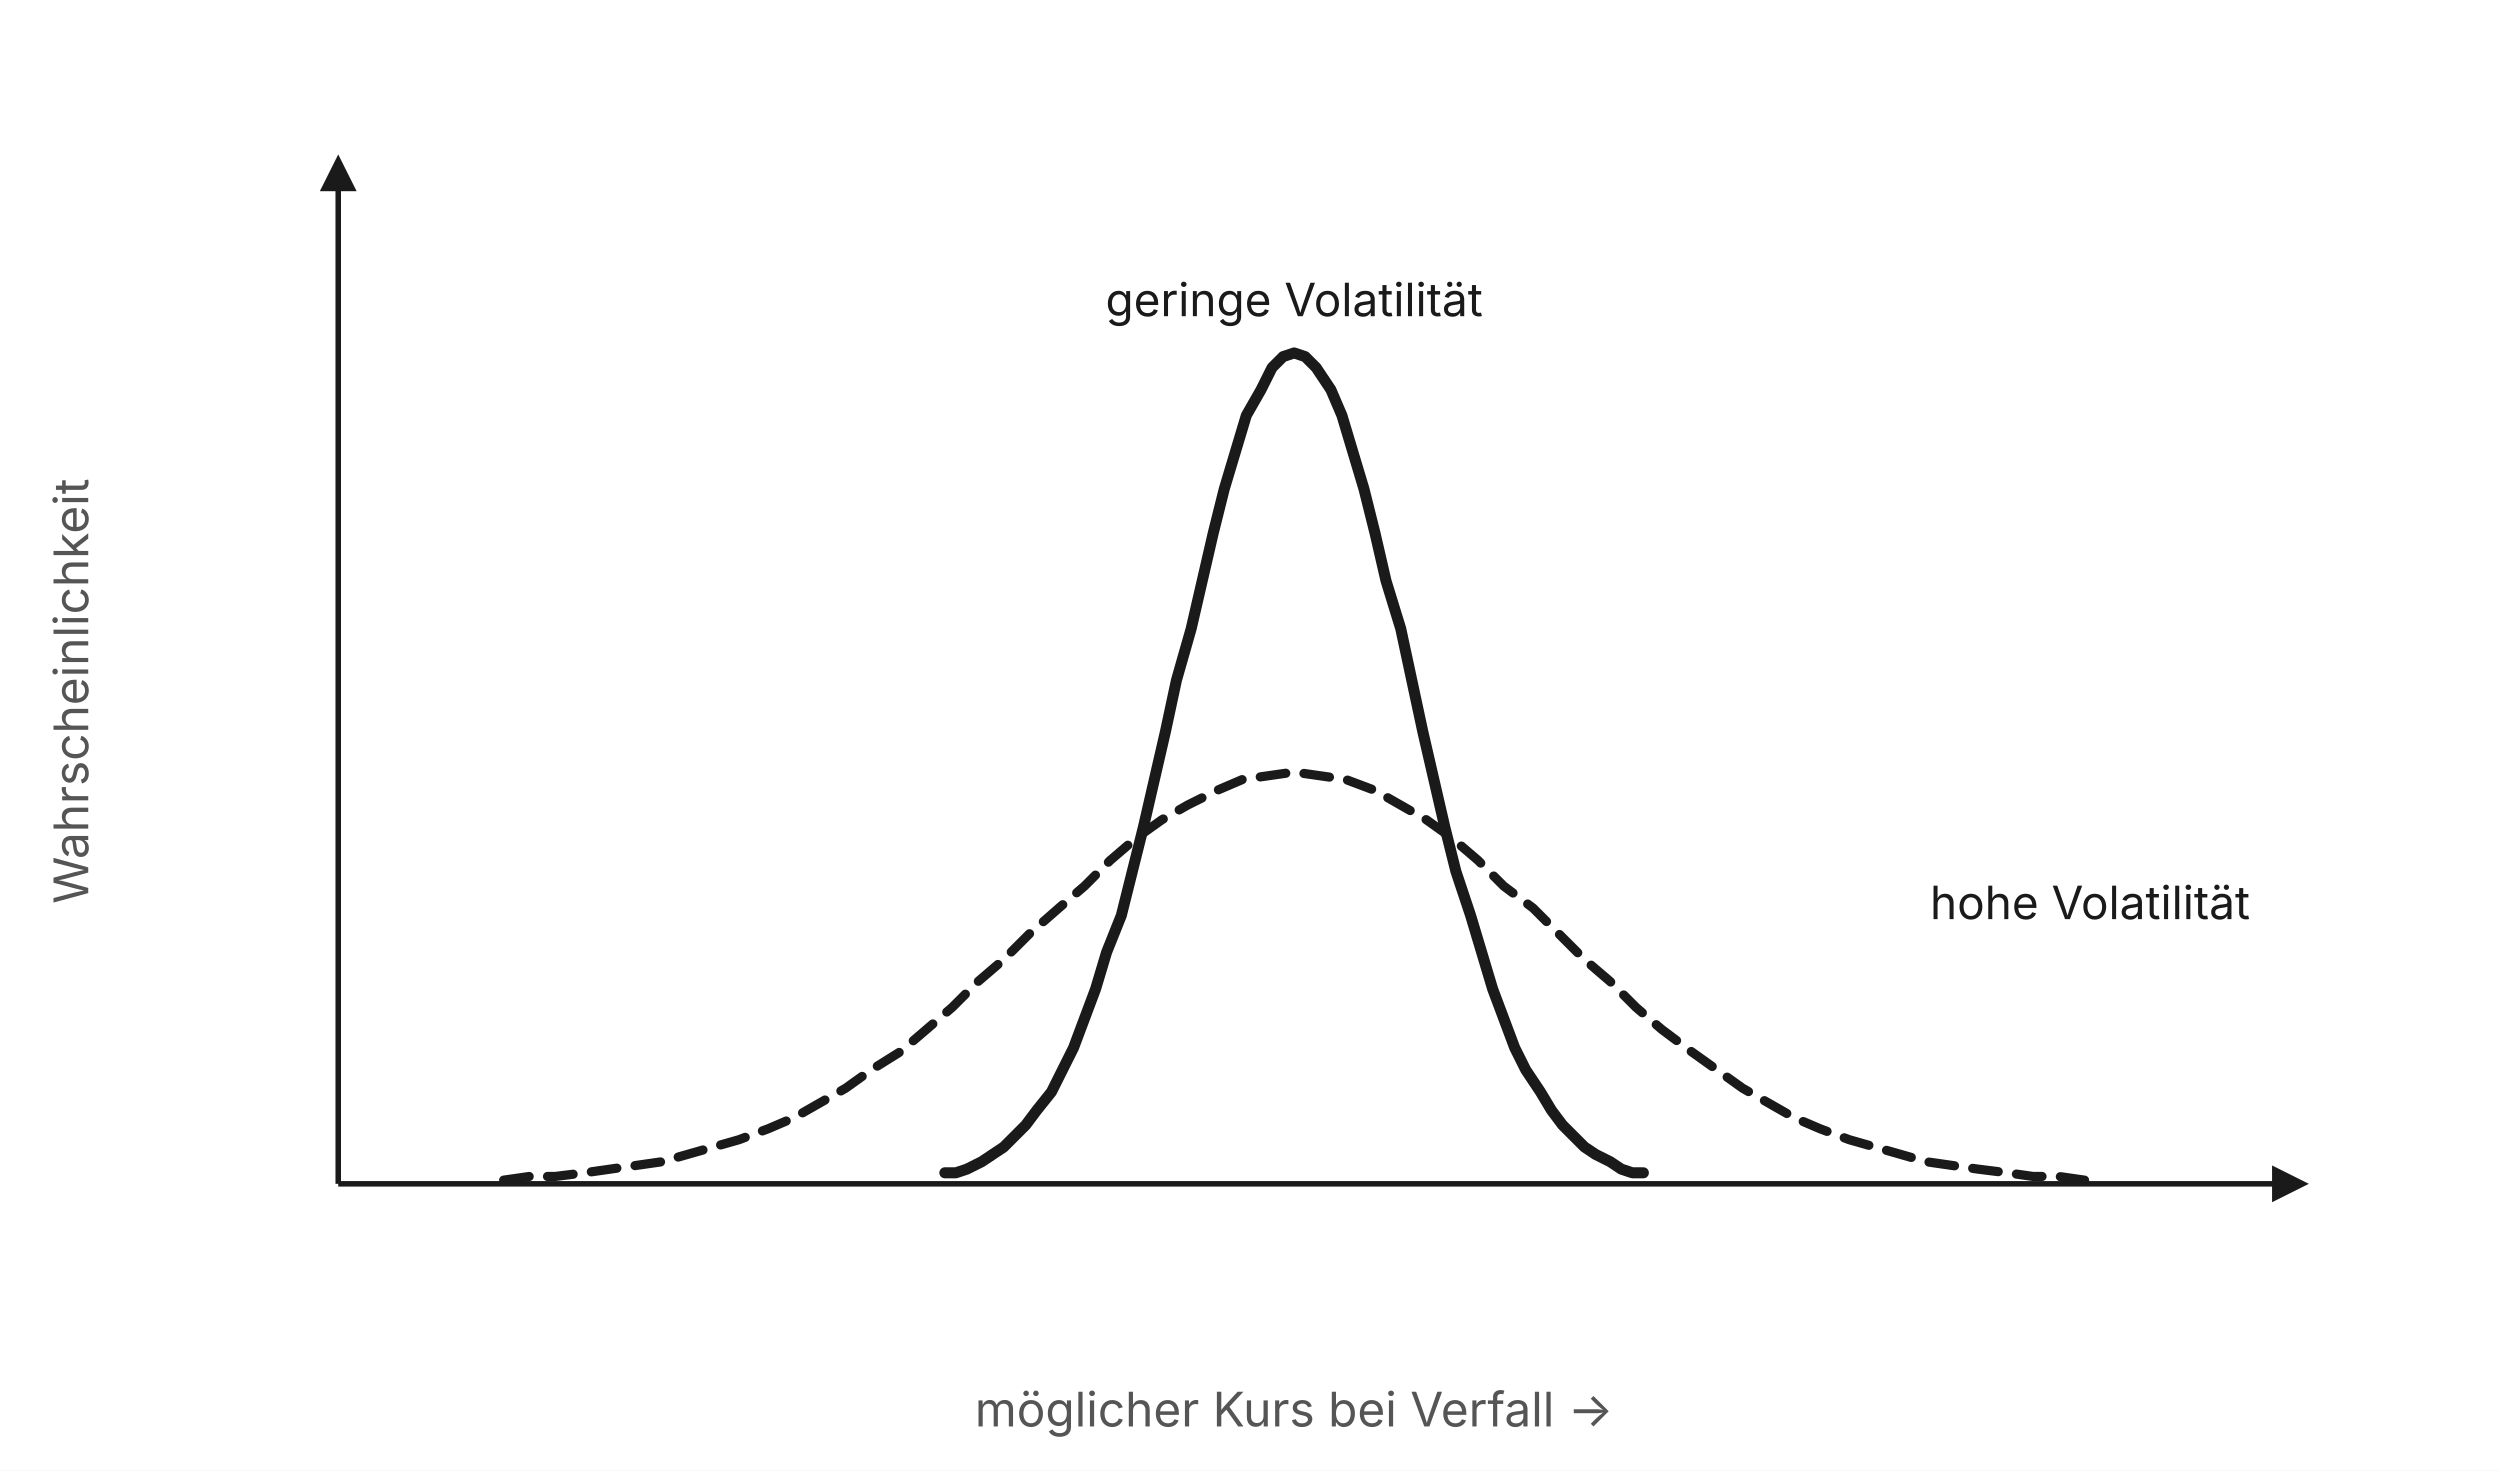
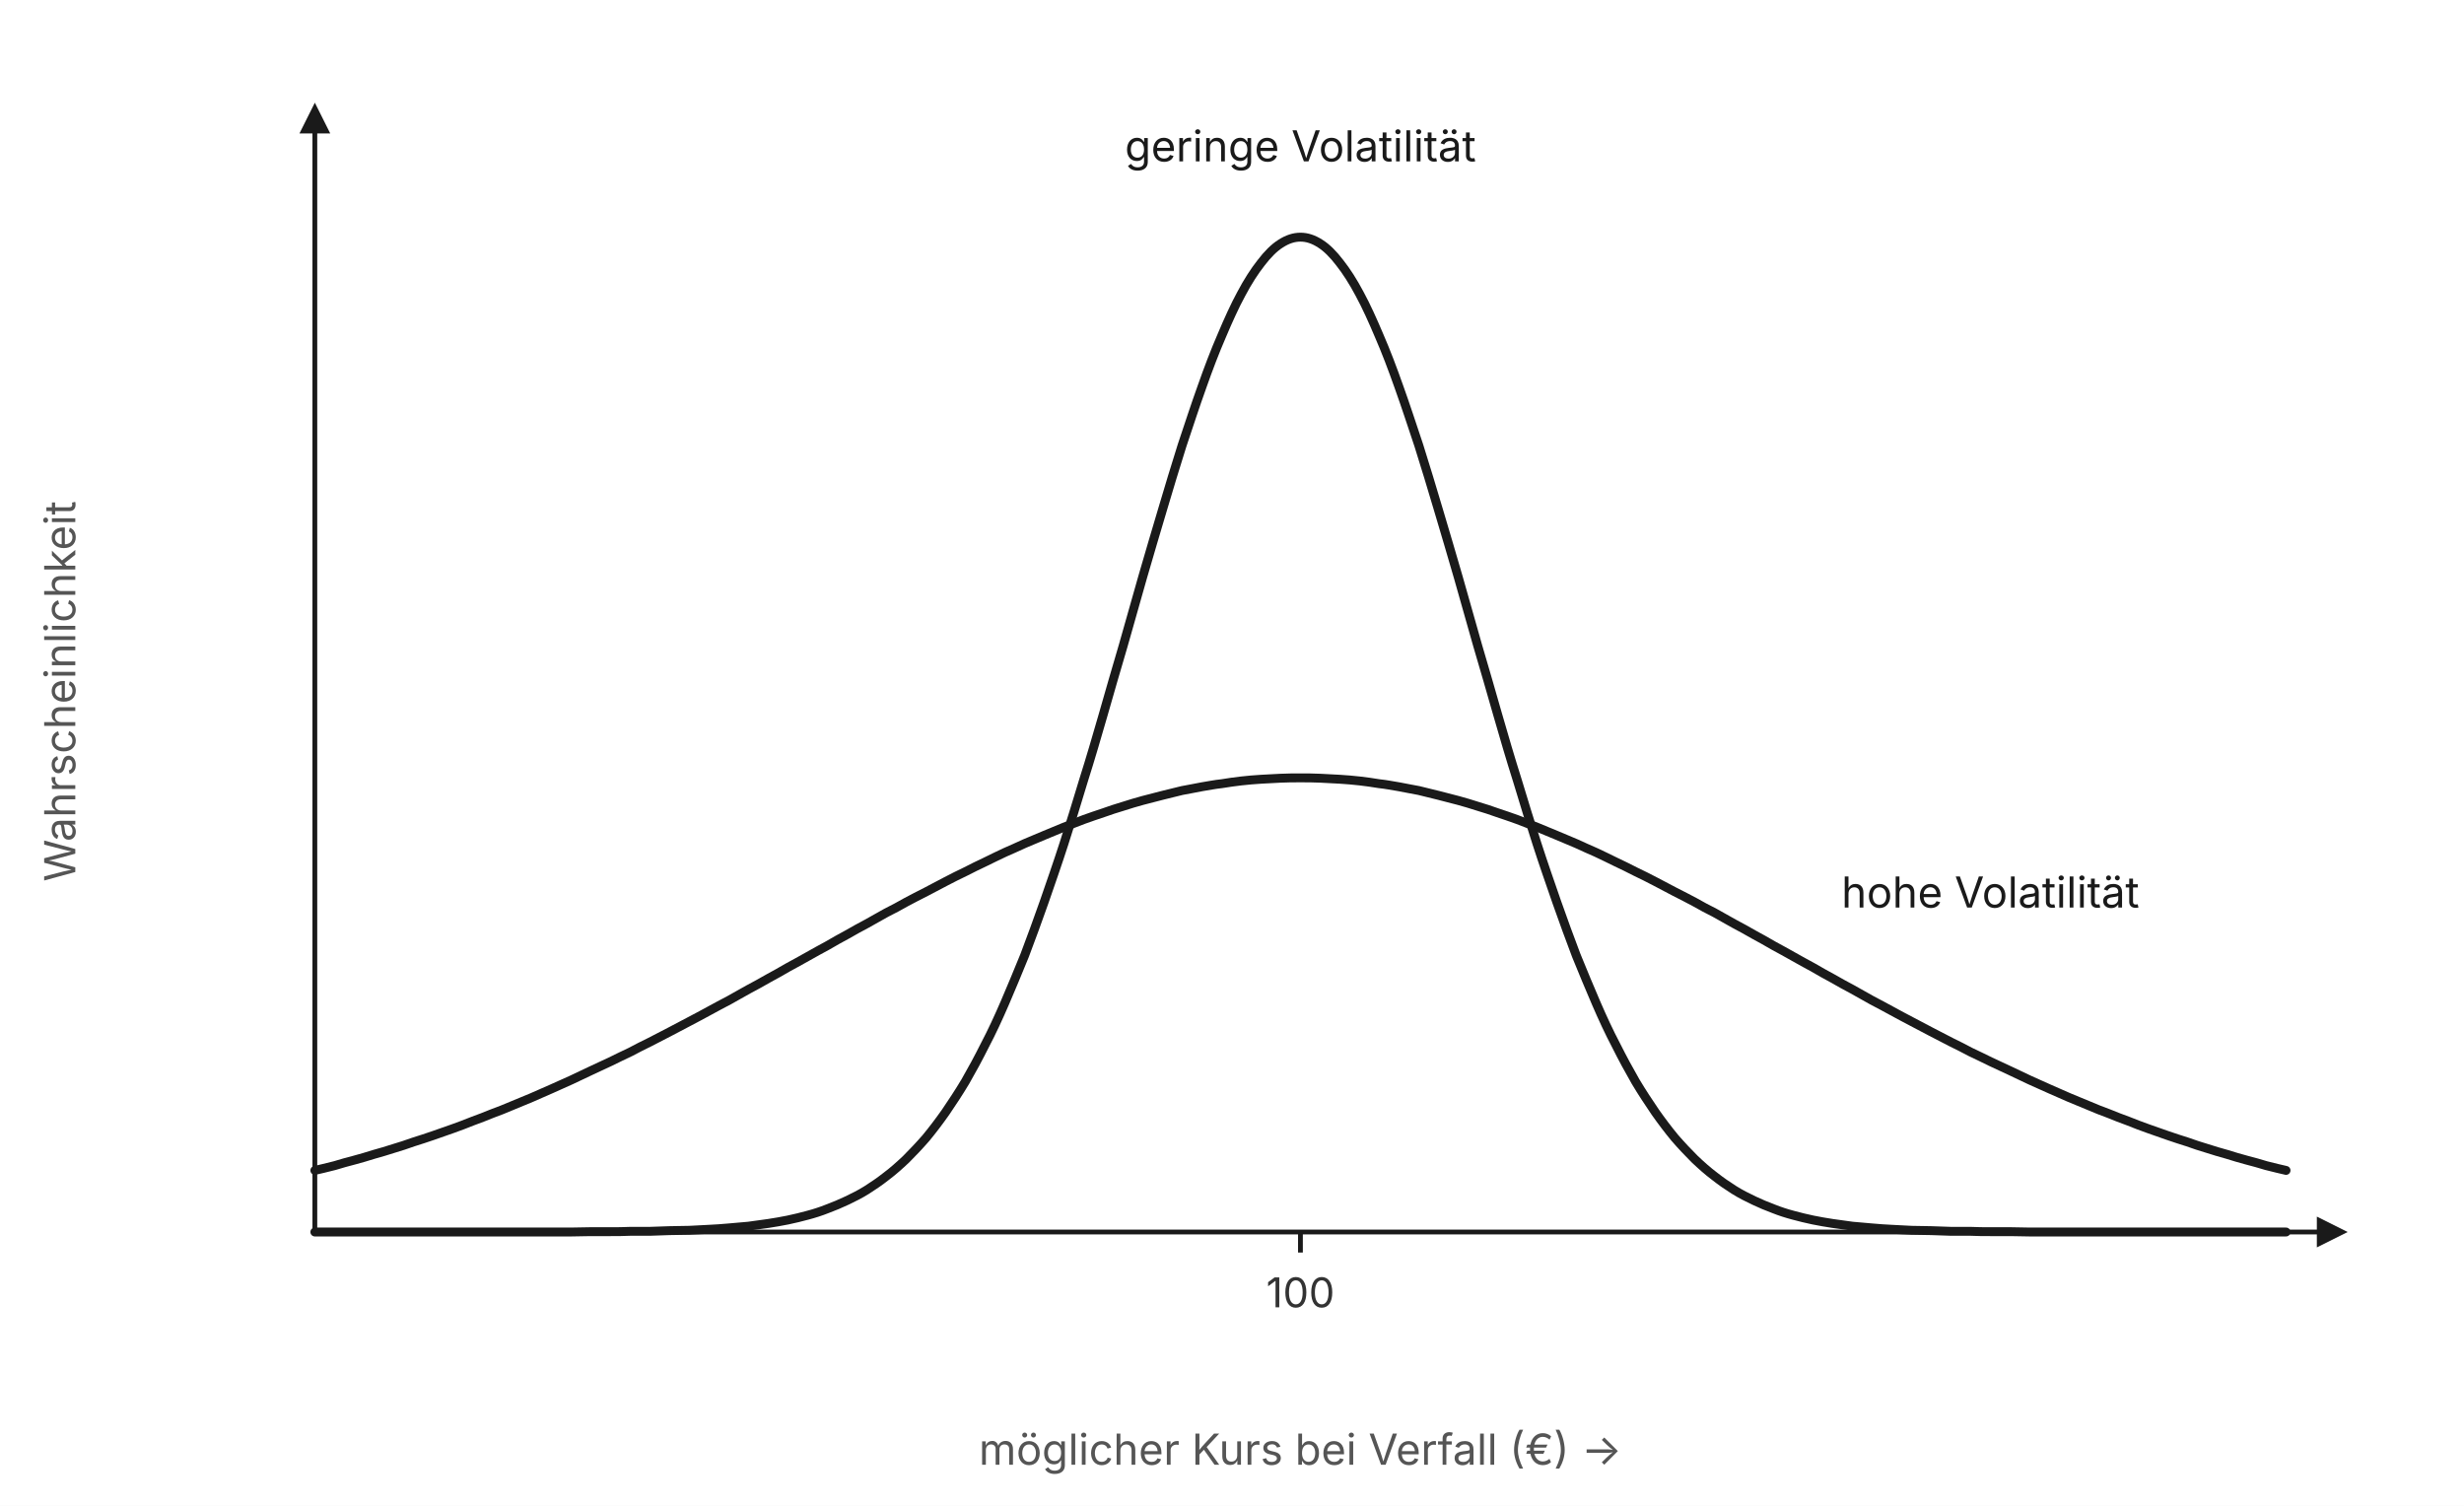
- <svg xmlns="http://www.w3.org/2000/svg" viewBox="0 0 680 400" font-family="Inter, Arial, sans-serif">
-   <rect width="680" height="400" fill="#ffffff" />
-   <line x1="92" y1="46" x2="92" y2="322" stroke="#1a1a1a" stroke-width="1.5" />
-   <line x1="92" y1="322" x2="624" y2="322" stroke="#1a1a1a" stroke-width="1.5" />
-   <path d="M92,42 l-5,10 h10 z" fill="#1a1a1a" />
-   <path d="M628,322 l-10,-5 v10 z" fill="#1a1a1a" />
-   <text x="352" y="388" font-size="13" fill="#555" text-anchor="middle">möglicher Kurs bei Verfall →</text>
-   <text x="24" y="188" font-size="13" fill="#555" text-anchor="middle" transform="rotate(-90 24 188)">Wahrscheinlichkeit</text>
-   <polyline points="257,319 260,319 263,318 267,316 270,314 273,312 276,309 279,306 282,302 286,297 289,291 292,285 295,277 298,269 301,259 305,249 308,237 311,225 314,212 317,199 320,185 324,171 327,158 330,145 333,133 336,123 339,113 343,106 346,100 349,97 352,96 355,97 358,100 362,106 365,113 368,123 371,133 374,145 377,158 381,171 384,185 387,199 390,212 393,225 396,237 400,249 403,259 406,269 409,277 412,285 415,291 419,297 422,302 425,306 428,309 431,312 434,314 438,316 441,318 444,319 447,319" fill="none" stroke="#1a1a1a" stroke-width="3" stroke-linejoin="round" stroke-linecap="round" />
-   <polyline points="137,321 144,320 151,320 159,319 166,318 173,317 180,316 187,314 194,312 201,310 209,307 216,304 223,300 230,296 237,291 245,286 252,280 259,274 266,267 273,261 280,254 288,247 295,241 302,234 309,228 316,223 323,219 331,215 338,212 345,211 352,210 359,211 366,212 374,215 381,219 388,223 395,228 402,234 409,241 417,247 424,254 431,261 438,267 445,274 452,280 460,286 467,291 474,296 481,300 488,304 495,307 503,310 510,312 517,314 524,316 531,317 538,318 546,319 553,320 560,320 567,321" fill="none" stroke="#1a1a1a" stroke-width="2.5" stroke-dasharray="7 5" stroke-linejoin="round" stroke-linecap="round" />
-   <text x="352" y="86" font-size="12.5" fill="#1a1a1a" text-anchor="middle">geringe Volatilität</text>
-   <text x="612" y="250" font-size="12.5" fill="#1a1a1a" text-anchor="end">hohe Volatilität</text>
+ <svg xmlns="http://www.w3.org/2000/svg" viewBox="0 0 720 440" font-family="Inter, 'Helvetica Neue', Arial, sans-serif">
+   <rect width="720" height="440" fill="#ffffff" />
+   <line x1="92" y1="34" x2="92" y2="360" stroke="#1a1a1a" stroke-width="1.4" />
+   <line x1="92" y1="360" x2="682" y2="360" stroke="#1a1a1a" stroke-width="1.4" />
+   <path d="M92,30 l-4.5,9 h9 z" fill="#1a1a1a" />
+   <path d="M686,360 l-9,-4.5 v9 z" fill="#1a1a1a" />
+   <line x1="380" y1="360" x2="380" y2="366" stroke="#1a1a1a" stroke-width="1.4" />
+   <text x="380" y="382" font-size="12" fill="#333" font-weight="400" text-anchor="middle">100</text>
+   <text x="380" y="428" font-size="12.5" fill="#555" font-weight="400" text-anchor="middle">möglicher Kurs bei Verfall (€) →</text>
+   <text transform="rotate(-90 22 202)" x="22" y="202" font-size="12.5" fill="#555" font-weight="400" text-anchor="middle">Wahrscheinlichkeit</text>
+   <path d="M92.0,342.0 C93.0,341.8 95.8,341.1 97.8,340.6 C99.7,340.0 101.6,339.5 103.5,339.0 C105.4,338.5 107.4,337.9 109.3,337.3 C111.2,336.8 113.1,336.2 115.0,335.6 C117.0,335.0 118.9,334.4 120.8,333.7 C122.7,333.1 124.6,332.5 126.6,331.8 C128.5,331.1 130.4,330.5 132.3,329.8 C134.2,329.1 136.2,328.4 138.1,327.6 C140.0,326.9 141.9,326.2 143.8,325.4 C145.8,324.7 147.7,323.9 149.6,323.1 C151.5,322.3 153.4,321.5 155.4,320.7 C157.3,319.9 159.2,319.0 161.1,318.2 C163.0,317.3 165.0,316.5 166.9,315.6 C168.8,314.7 170.7,313.8 172.6,312.9 C174.6,312.0 176.5,311.1 178.4,310.2 C180.3,309.3 182.2,308.3 184.2,307.4 C186.1,306.4 188.0,305.4 189.9,304.5 C191.8,303.5 193.8,302.5 195.7,301.5 C197.6,300.5 199.5,299.5 201.4,298.5 C203.4,297.5 205.3,296.4 207.2,295.4 C209.1,294.4 211.0,293.3 213.0,292.3 C214.9,291.2 216.8,290.2 218.7,289.1 C220.6,288.1 222.6,287.0 224.5,285.9 C226.4,284.9 228.3,283.8 230.2,282.7 C232.2,281.6 234.1,280.6 236.0,279.5 C237.9,278.4 239.8,277.4 241.8,276.3 C243.7,275.2 245.6,274.1 247.5,273.1 C249.4,272.0 251.4,270.9 253.3,269.9 C255.2,268.8 257.1,267.8 259.0,266.7 C261.0,265.7 262.9,264.7 264.8,263.6 C266.7,262.6 268.6,261.6 270.6,260.6 C272.5,259.6 274.4,258.6 276.3,257.6 C278.2,256.6 280.2,255.6 282.1,254.7 C284.0,253.7 285.9,252.8 287.8,251.9 C289.8,250.9 291.7,250.0 293.6,249.1 C295.5,248.3 297.4,247.4 299.4,246.5 C301.3,245.7 303.2,244.9 305.1,244.1 C307.0,243.3 309.0,242.5 310.9,241.7 C312.8,241.0 314.7,240.2 316.6,239.5 C318.6,238.8 320.5,238.1 322.4,237.5 C324.3,236.8 326.2,236.2 328.2,235.6 C330.1,235.0 332.0,234.4 333.9,233.9 C335.8,233.4 337.8,232.9 339.7,232.4 C341.6,231.9 343.5,231.5 345.4,231.0 C347.4,230.6 349.3,230.3 351.2,229.9 C353.1,229.6 355.0,229.2 357.0,229.0 C358.9,228.7 360.8,228.4 362.7,228.2 C364.6,228.0 366.6,227.8 368.5,227.7 C370.4,227.6 372.3,227.5 374.2,227.4 C376.2,227.3 378.1,227.3 380.0,227.3 C381.9,227.3 383.8,227.3 385.8,227.4 C387.7,227.5 389.6,227.6 391.5,227.7 C393.4,227.8 395.4,228.0 397.3,228.2 C399.2,228.4 401.1,228.7 403.0,229.0 C405.0,229.2 406.9,229.6 408.8,229.9 C410.7,230.3 412.6,230.6 414.6,231.0 C416.5,231.5 418.4,231.9 420.3,232.4 C422.2,232.9 424.2,233.4 426.1,233.9 C428.0,234.4 429.9,235.0 431.8,235.6 C433.8,236.2 435.7,236.8 437.6,237.5 C439.5,238.1 441.4,238.8 443.4,239.5 C445.3,240.2 447.2,241.0 449.1,241.7 C451.0,242.5 453.0,243.3 454.9,244.1 C456.8,244.9 458.7,245.7 460.6,246.5 C462.6,247.4 464.5,248.3 466.4,249.1 C468.3,250.0 470.2,250.9 472.2,251.9 C474.1,252.8 476.0,253.7 477.9,254.7 C479.8,255.6 481.8,256.6 483.7,257.6 C485.6,258.6 487.5,259.6 489.4,260.6 C491.4,261.6 493.3,262.6 495.2,263.6 C497.1,264.7 499.0,265.7 501.0,266.7 C502.9,267.8 504.8,268.8 506.7,269.9 C508.6,270.9 510.6,272.0 512.5,273.1 C514.4,274.1 516.3,275.2 518.2,276.3 C520.2,277.4 522.1,278.4 524.0,279.5 C525.9,280.6 527.8,281.6 529.8,282.7 C531.7,283.8 533.6,284.9 535.5,285.9 C537.4,287.0 539.4,288.1 541.3,289.1 C543.2,290.2 545.1,291.2 547.0,292.3 C549.0,293.3 550.9,294.4 552.8,295.4 C554.7,296.4 556.6,297.5 558.6,298.5 C560.5,299.5 562.4,300.5 564.3,301.5 C566.2,302.5 568.2,303.5 570.1,304.5 C572.0,305.4 573.9,306.4 575.8,307.4 C577.8,308.3 579.7,309.3 581.6,310.2 C583.5,311.1 585.4,312.0 587.4,312.9 C589.3,313.8 591.2,314.7 593.1,315.6 C595.0,316.5 597.0,317.3 598.9,318.2 C600.8,319.0 602.7,319.9 604.6,320.7 C606.6,321.5 608.5,322.3 610.4,323.1 C612.3,323.9 614.2,324.7 616.2,325.4 C618.1,326.2 620.0,326.9 621.9,327.6 C623.8,328.4 625.8,329.1 627.7,329.8 C629.6,330.5 631.5,331.1 633.4,331.8 C635.4,332.5 637.3,333.1 639.2,333.7 C641.1,334.4 643.0,335.0 645.0,335.6 C646.9,336.2 648.8,336.8 650.7,337.3 C652.6,337.9 654.6,338.5 656.5,339.0 C658.4,339.5 660.3,340.0 662.2,340.6 C664.2,341.1 667.0,341.8 668.0,342.0" fill="none" stroke="#1a1a1a" stroke-width="2.6" stroke-linejoin="round" stroke-linecap="round" />
+   <path d="M92.0,360.0 C93.0,360.0 95.8,360.0 97.8,360.0 C99.7,360.0 101.6,360.0 103.5,360.0 C105.4,360.0 107.4,360.0 109.3,360.0 C111.2,360.0 113.1,360.0 115.0,360.0 C117.0,360.0 118.9,360.0 120.8,360.0 C122.7,360.0 124.6,360.0 126.6,360.0 C128.5,360.0 130.4,360.0 132.3,360.0 C134.2,360.0 136.2,360.0 138.1,360.0 C140.0,360.0 141.9,360.0 143.8,360.0 C145.8,360.0 147.7,360.0 149.6,360.0 C151.5,360.0 153.4,360.0 155.4,360.0 C157.3,360.0 159.2,360.0 161.1,360.0 C163.0,360.0 165.0,360.0 166.9,360.0 C168.8,360.0 170.7,359.9 172.6,359.9 C174.6,359.9 176.5,359.9 178.4,359.9 C180.3,359.9 182.2,359.9 184.2,359.8 C186.1,359.8 188.0,359.8 189.9,359.8 C191.8,359.7 193.8,359.7 195.7,359.6 C197.6,359.6 199.5,359.5 201.4,359.5 C203.4,359.4 205.3,359.3 207.2,359.2 C209.1,359.1 211.0,359.0 213.0,358.8 C214.9,358.6 216.8,358.5 218.7,358.3 C220.6,358.0 222.6,357.8 224.5,357.5 C226.4,357.2 228.3,356.9 230.2,356.5 C232.2,356.1 234.1,355.6 236.0,355.1 C237.9,354.6 239.8,354.0 241.8,353.2 C243.7,352.5 245.6,351.7 247.5,350.8 C249.4,349.9 251.4,348.9 253.3,347.7 C255.2,346.5 257.1,345.2 259.0,343.7 C261.0,342.2 262.9,340.5 264.8,338.7 C266.7,336.8 268.6,334.8 270.6,332.5 C272.5,330.2 274.4,327.7 276.3,325.0 C278.2,322.2 280.2,319.2 282.1,316.0 C284.0,312.7 285.9,309.2 287.8,305.4 C289.8,301.6 291.7,297.5 293.6,293.1 C295.5,288.7 297.4,284.1 299.4,279.2 C301.3,274.2 303.2,269.0 305.1,263.6 C307.0,258.1 309.0,252.4 310.9,246.5 C312.8,240.6 314.7,234.4 316.6,228.1 C318.6,221.8 320.5,215.3 322.4,208.7 C324.3,202.1 326.2,195.4 328.2,188.7 C330.1,182.0 332.0,175.2 333.9,168.6 C335.8,162.0 337.8,155.3 339.7,148.9 C341.6,142.5 343.5,136.2 345.4,130.2 C347.4,124.2 349.3,118.4 351.2,113.1 C353.1,107.7 355.0,102.7 357.0,98.1 C358.9,93.6 360.8,89.4 362.7,85.9 C364.6,82.3 366.6,79.2 368.5,76.8 C370.4,74.3 372.3,72.4 374.2,71.2 C376.2,69.9 378.1,69.3 380.0,69.3 C381.9,69.3 383.8,69.9 385.8,71.2 C387.7,72.4 389.6,74.3 391.5,76.8 C393.4,79.2 395.4,82.3 397.3,85.9 C399.2,89.4 401.1,93.6 403.0,98.1 C405.0,102.7 406.9,107.7 408.8,113.1 C410.7,118.4 412.6,124.2 414.6,130.2 C416.5,136.2 418.4,142.5 420.3,148.9 C422.2,155.3 424.2,162.0 426.1,168.6 C428.0,175.2 429.9,182.0 431.8,188.7 C433.8,195.4 435.7,202.1 437.6,208.7 C439.5,215.3 441.4,221.8 443.4,228.1 C445.3,234.4 447.2,240.6 449.1,246.5 C451.0,252.4 453.0,258.1 454.9,263.6 C456.8,269.0 458.7,274.2 460.6,279.2 C462.6,284.1 464.5,288.7 466.4,293.1 C468.3,297.5 470.2,301.6 472.2,305.4 C474.1,309.2 476.0,312.7 477.9,316.0 C479.8,319.2 481.8,322.2 483.7,325.0 C485.6,327.7 487.5,330.2 489.4,332.5 C491.4,334.8 493.3,336.8 495.2,338.7 C497.1,340.5 499.0,342.2 501.0,343.7 C502.9,345.2 504.8,346.5 506.7,347.7 C508.6,348.9 510.6,349.9 512.5,350.8 C514.4,351.7 516.3,352.5 518.2,353.2 C520.2,354.0 522.1,354.6 524.0,355.1 C525.9,355.6 527.8,356.1 529.8,356.5 C531.7,356.9 533.6,357.2 535.5,357.5 C537.4,357.8 539.4,358.0 541.3,358.3 C543.2,358.5 545.1,358.6 547.0,358.8 C549.0,359.0 550.9,359.1 552.8,359.2 C554.7,359.3 556.6,359.4 558.6,359.5 C560.5,359.5 562.4,359.6 564.3,359.6 C566.2,359.7 568.2,359.7 570.1,359.8 C572.0,359.8 573.9,359.8 575.8,359.8 C577.8,359.9 579.7,359.9 581.6,359.9 C583.5,359.9 585.4,359.9 587.4,359.9 C589.3,359.9 591.2,360.0 593.1,360.0 C595.0,360.0 597.0,360.0 598.9,360.0 C600.8,360.0 602.7,360.0 604.6,360.0 C606.6,360.0 608.5,360.0 610.4,360.0 C612.3,360.0 614.2,360.0 616.2,360.0 C618.1,360.0 620.0,360.0 621.9,360.0 C623.8,360.0 625.8,360.0 627.7,360.0 C629.6,360.0 631.5,360.0 633.4,360.0 C635.4,360.0 637.3,360.0 639.2,360.0 C641.1,360.0 643.0,360.0 645.0,360.0 C646.9,360.0 648.8,360.0 650.7,360.0 C652.6,360.0 654.6,360.0 656.5,360.0 C658.4,360.0 660.3,360.0 662.2,360.0 C664.2,360.0 667.0,360.0 668.0,360.0" fill="none" stroke="#1a1a1a" stroke-width="2.6" stroke-linejoin="round" stroke-linecap="round" />
+   <text x="380" y="47.16" font-size="12.5" fill="#1a1a1a" font-weight="400" text-anchor="middle">geringe Volatilität</text>
+   <text x="581.6" y="265.2" font-size="12.5" fill="#1a1a1a" font-weight="400" text-anchor="middle">hohe Volatilität</text>
</svg>
